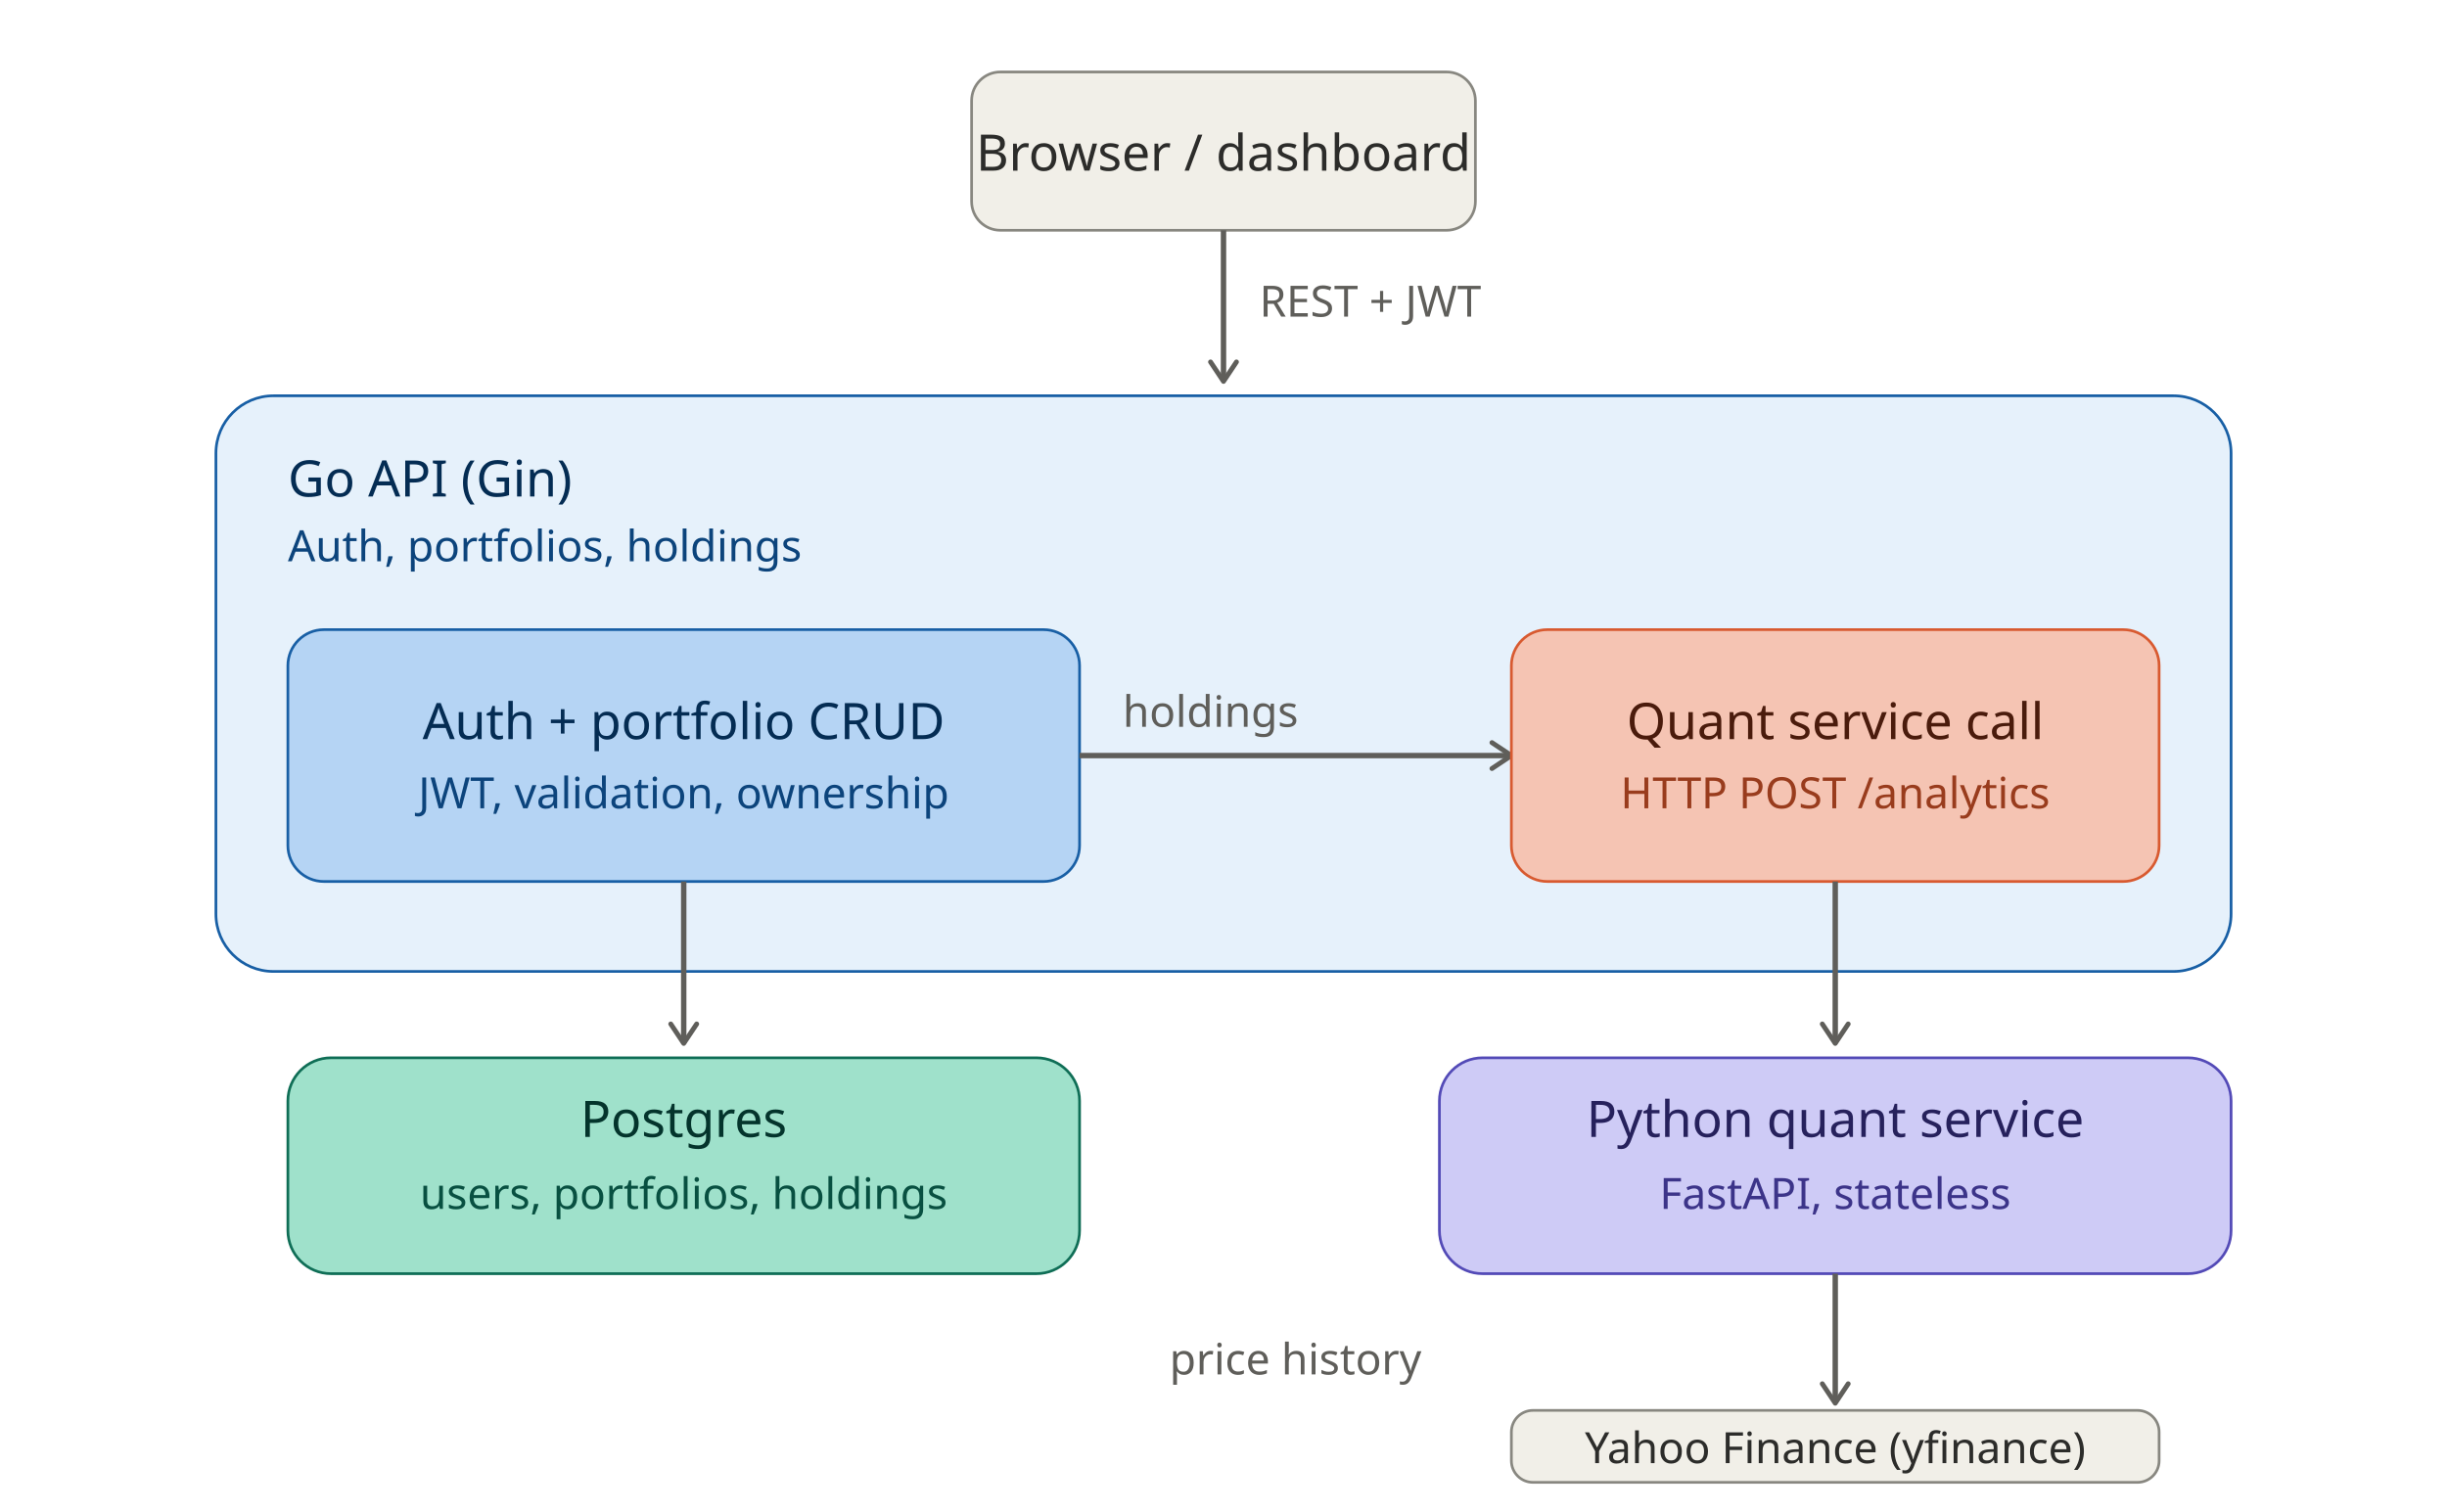
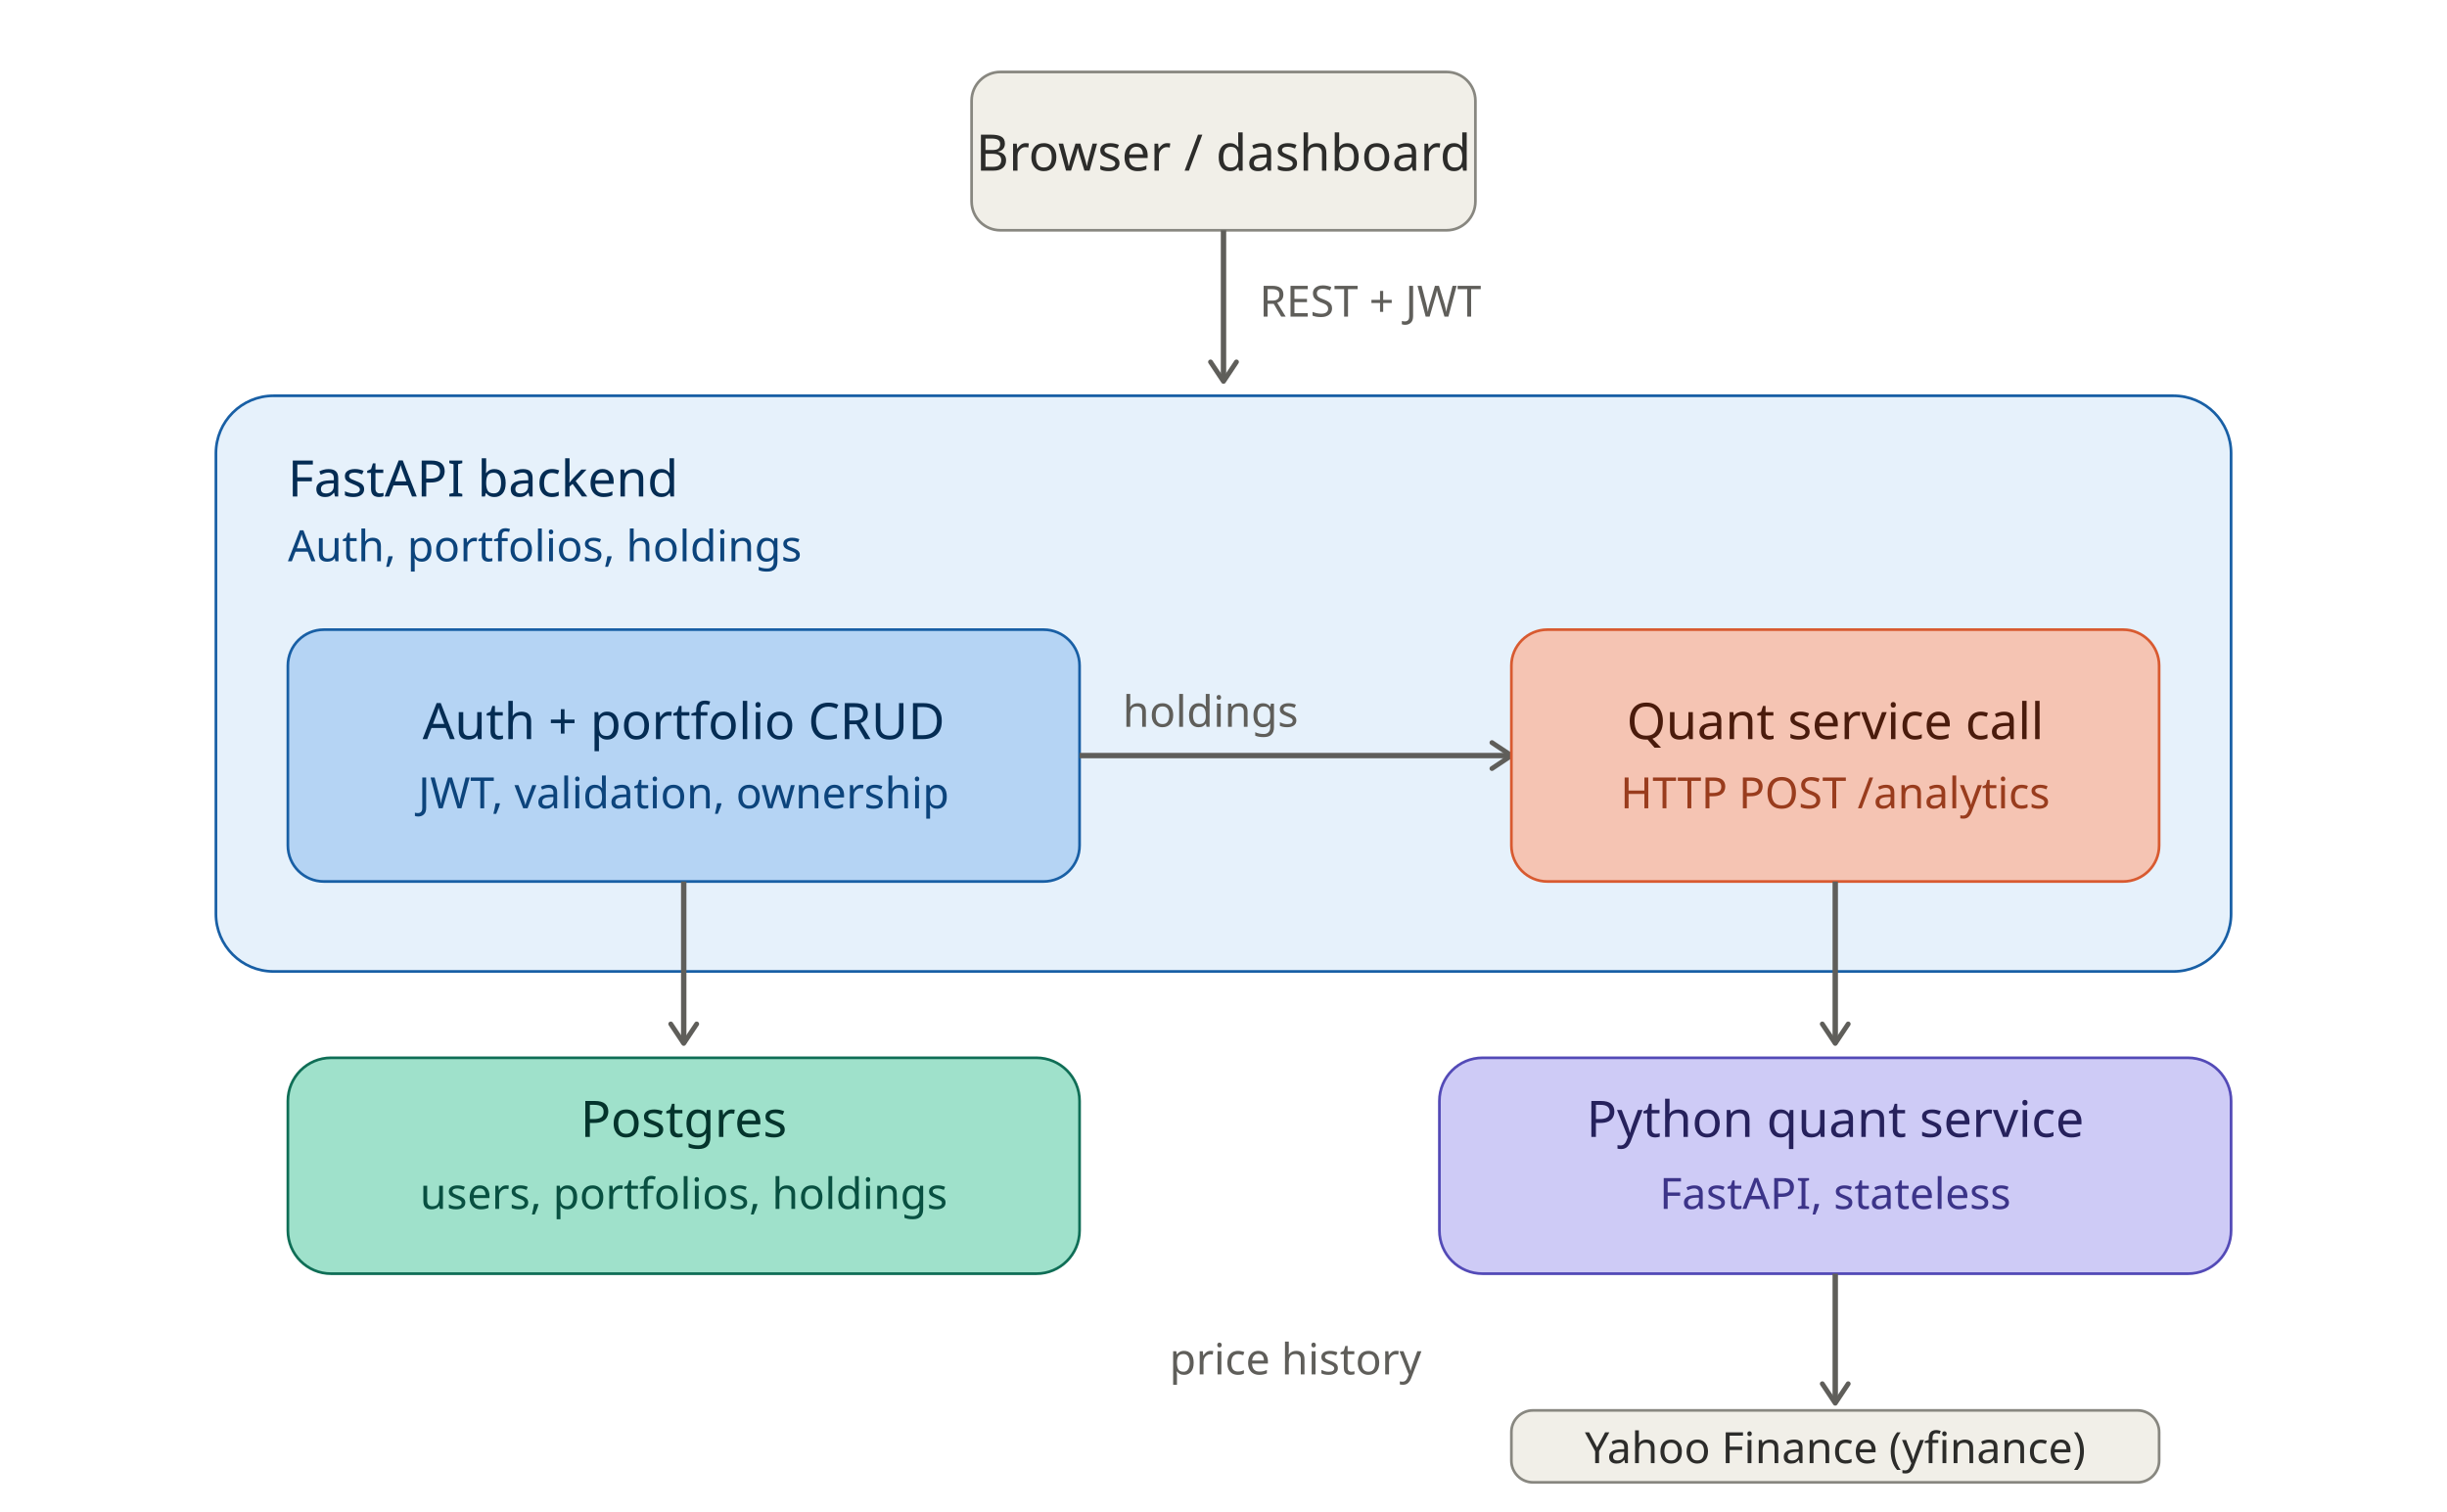
<svg xmlns="http://www.w3.org/2000/svg" width="680" height="420" viewBox="0 0 680 420" role="img">
  <defs>
    <marker id="arrow" viewBox="0 0 10 10" refX="8" refY="5" markerWidth="6" markerHeight="6" orient="auto-start-reverse">
      <path d="M2 1L8 5L2 9" fill="none" stroke="#5f5e5a" stroke-width="1.5" stroke-linecap="round" stroke-linejoin="round" />
    </marker>
  </defs>
  <rect x="270" y="20" width="140" height="44" rx="8" fill="#F1EFE8" stroke="#888780" stroke-width="0.75" />
  <text x="340" y="42" text-anchor="middle" dominant-baseline="central" font-family="sans-serif" font-size="14" font-weight="500" fill="#2C2C2A">Browser / dashboard</text>
  <line x1="340" y1="64" x2="340" y2="106" stroke="#5f5e5a" stroke-width="1.5" marker-end="url(#arrow)" />
  <text x="350" y="88" font-family="sans-serif" font-size="12" fill="#5f5e5a">REST + JWT</text>
  <rect x="60" y="110" width="560" height="160" rx="16" fill="#E6F1FB" stroke="#185FA5" stroke-width="0.75" />
-   <text x="80" y="138" font-family="sans-serif" font-size="14" font-weight="500" fill="#042C53">Go API (Gin)</text>
+   <text x="80" y="138" font-family="sans-serif" font-size="14" font-weight="500" fill="#042C53">FastAPI backend</text>
  <text x="80" y="156" font-family="sans-serif" font-size="12" fill="#0C447C">Auth, portfolios, holdings</text>
  <rect x="80" y="175" width="220" height="70" rx="10" fill="#B5D4F4" stroke="#185FA5" stroke-width="0.75" />
  <text x="190" y="200" text-anchor="middle" dominant-baseline="central" font-family="sans-serif" font-size="14" font-weight="500" fill="#042C53">Auth + portfolio CRUD</text>
  <text x="190" y="220" text-anchor="middle" dominant-baseline="central" font-family="sans-serif" font-size="12" fill="#0C447C">JWT, validation, ownership</text>
  <line x1="300" y1="210" x2="420" y2="210" stroke="#5f5e5a" stroke-width="1.5" marker-end="url(#arrow)" />
  <text x="312" y="202" font-family="sans-serif" font-size="12" fill="#5f5e5a">holdings</text>
  <rect x="420" y="175" width="180" height="70" rx="10" fill="#F5C4B3" stroke="#D85A30" stroke-width="0.75" />
  <text x="510" y="200" text-anchor="middle" dominant-baseline="central" font-family="sans-serif" font-size="14" font-weight="500" fill="#4A1B0C">Quant service call</text>
  <text x="510" y="220" text-anchor="middle" dominant-baseline="central" font-family="sans-serif" font-size="12" fill="#993C1D">HTTP POST /analytics</text>
  <line x1="190" y1="245" x2="190" y2="290" stroke="#5f5e5a" stroke-width="1.5" marker-end="url(#arrow)" />
  <line x1="510" y1="245" x2="510" y2="290" stroke="#5f5e5a" stroke-width="1.5" marker-end="url(#arrow)" />
  <rect x="80" y="294" width="220" height="60" rx="12" fill="#9FE1CB" stroke="#0F6E56" stroke-width="0.75" />
  <text x="190" y="316" text-anchor="middle" font-family="sans-serif" font-size="14" font-weight="500" fill="#04342C">Postgres</text>
  <text x="190" y="336" text-anchor="middle" font-family="sans-serif" font-size="12" fill="#085041">users, portfolios, holdings</text>
  <rect x="400" y="294" width="220" height="60" rx="12" fill="#CECBF6" stroke="#534AB7" stroke-width="0.75" />
  <text x="510" y="316" text-anchor="middle" font-family="sans-serif" font-size="14" font-weight="500" fill="#26215C">Python quant service</text>
  <text x="510" y="336" text-anchor="middle" font-family="sans-serif" font-size="12" fill="#3C3489">FastAPI, stateless</text>
  <line x1="510" y1="354" x2="510" y2="390" stroke="#5f5e5a" stroke-width="1.5" marker-end="url(#arrow)" />
  <text x="395" y="382" text-anchor="end" font-family="sans-serif" font-size="12" fill="#5f5e5a">price history</text>
  <rect x="420" y="392" width="180" height="20" rx="6" fill="#F1EFE8" stroke="#888780" stroke-width="0.75" />
  <text x="510" y="402" text-anchor="middle" dominant-baseline="central" font-family="sans-serif" font-size="12" fill="#2C2C2A">Yahoo Finance (yfinance)</text>
</svg>
